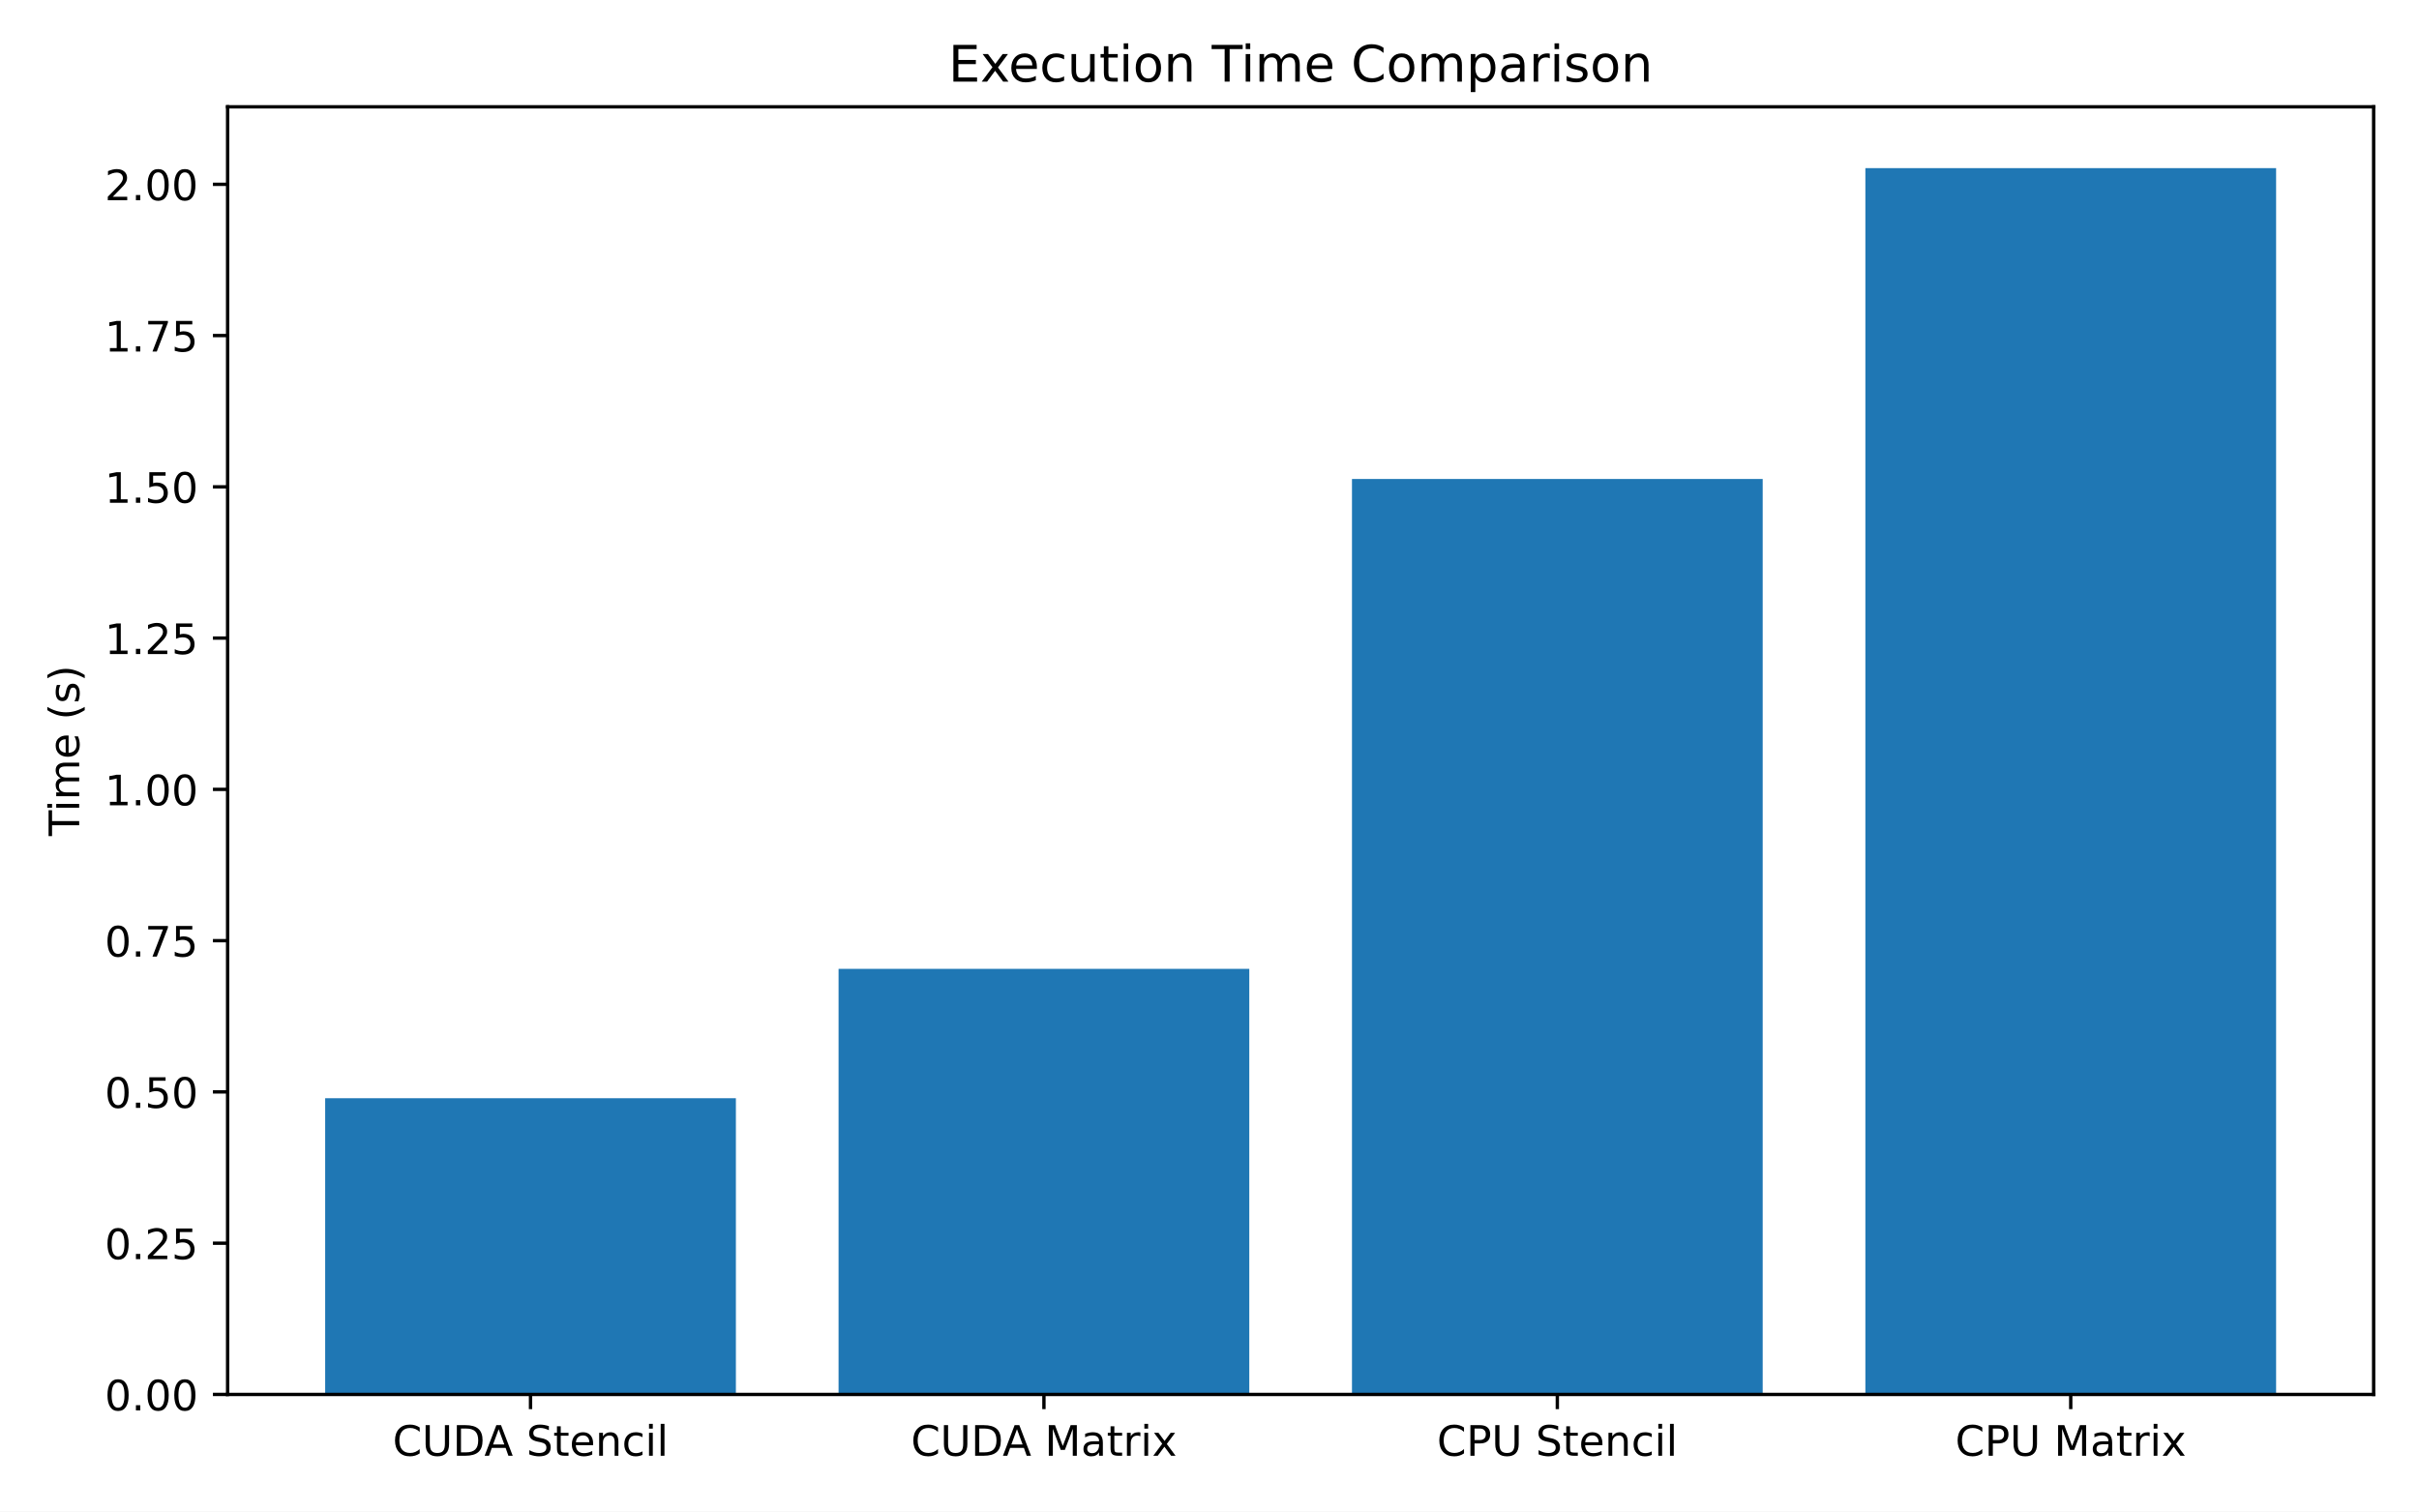
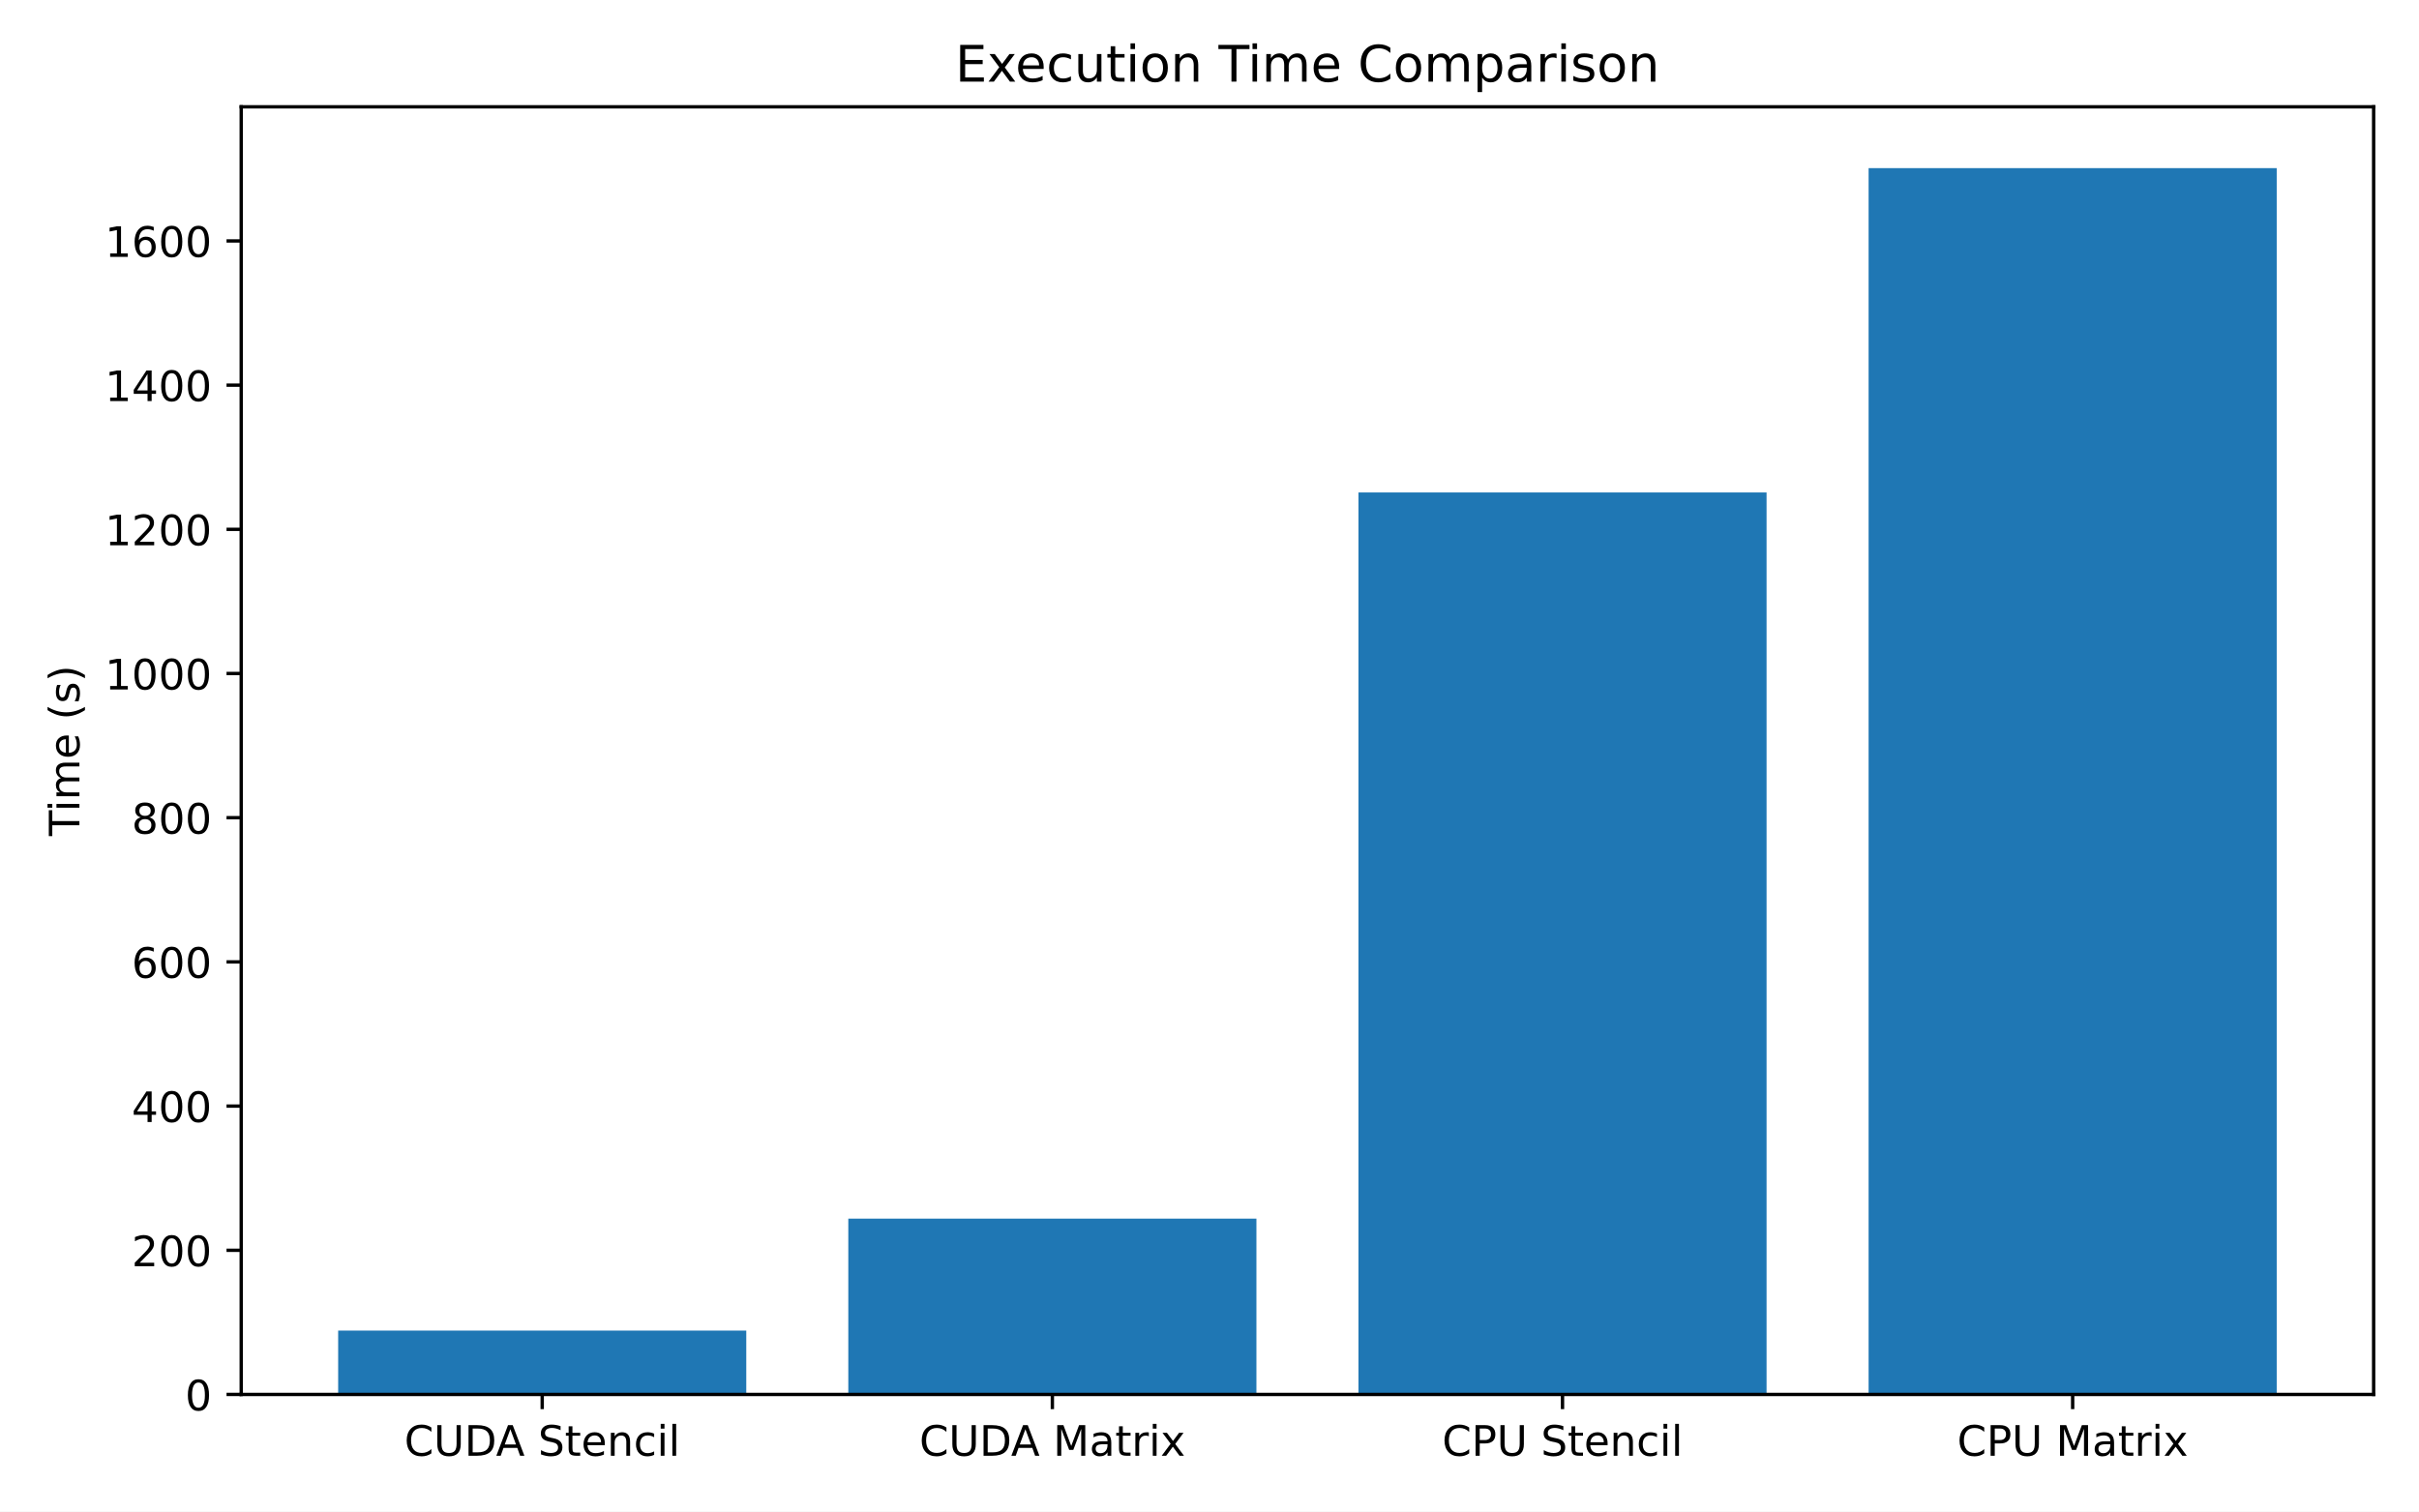
<svg xmlns="http://www.w3.org/2000/svg" xmlns:xlink="http://www.w3.org/1999/xlink" width="576pt" height="360pt" viewBox="0 0 576 360" version="1.1">
  <defs>
    <style type="text/css">*{stroke-linejoin: round; stroke-linecap: butt}</style>
  </defs>
  <g id="figure_1">
    <g id="patch_1">
      <path d="M 0 360  L 576 360  L 576 0  L 0 0  z " style="fill: #ffffff" />
    </g>
    <g id="axes_1">
      <g id="patch_2">
-         <path d="M 54.2 332.12  L 565.2 332.12  L 565.2 25.44  L 54.2 25.44  z " style="fill: #ffffff" />
+         <path d="M 57.44 332.12  L 565.2 332.12  L 565.2 25.44  L 57.44 25.44  z " style="fill: #ffffff" />
      </g>
      <g id="patch_3">
-         <path d="M 77.427 332.12  L 175.226 332.12  L 175.226 261.56  L 77.427 261.56  z " clip-path="url(#p6d04c42b62)" style="fill: #1f77b4" />
+         <path d="M 80.52 332.12  L 177.699 332.12  L 177.699 316.907  L 80.52 316.907  z " clip-path="url(#p3c44d2ce6e)" style="fill: #1f77b4" />
      </g>
      <g id="patch_4">
-         <path d="M 199.676 332.12  L 297.475 332.12  L 297.475 230.758  L 199.676 230.758  z " clip-path="url(#p6d04c42b62)" style="fill: #1f77b4" />
+         <path d="M 201.994 332.12  L 299.173 332.12  L 299.173 290.24  L 201.994 290.24  z " clip-path="url(#p3c44d2ce6e)" style="fill: #1f77b4" />
      </g>
      <g id="patch_5">
-         <path d="M 321.925 332.12  L 419.724 332.12  L 419.724 114.079  L 321.925 114.079  z " clip-path="url(#p6d04c42b62)" style="fill: #1f77b4" />
+         <path d="M 323.467 332.12  L 420.646 332.12  L 420.646 117.295  L 323.467 117.295  z " clip-path="url(#p3c44d2ce6e)" style="fill: #1f77b4" />
      </g>
      <g id="patch_6">
-         <path d="M 444.174 332.12  L 541.973 332.12  L 541.973 40.044  L 444.174 40.044  z " clip-path="url(#p6d04c42b62)" style="fill: #1f77b4" />
+         <path d="M 444.941 332.12  L 542.12 332.12  L 542.12 40.044  L 444.941 40.044  z " clip-path="url(#p3c44d2ce6e)" style="fill: #1f77b4" />
      </g>
      <g id="matplotlib.axis_1">
        <g id="xtick_1">
          <g id="line2d_1">
            <defs>
-               <path id="m17967cb4be" d="M 0 0  L 0 3.5  " style="stroke: #000000; stroke-width: 0.8" />
+               <path id="m74858fd924" d="M 0 0  L 0 3.5  " style="stroke: #000000; stroke-width: 0.8" />
            </defs>
            <g>
-               <use xlink:href="#m17967cb4be" x="126.327" y="332.12" style="stroke: #000000; stroke-width: 0.8" />
+               <use xlink:href="#m74858fd924" x="129.109" y="332.12" style="stroke: #000000; stroke-width: 0.8" />
            </g>
          </g>
          <g id="text_1">
-             <g transform="translate(93.49711 346.7184)scale(0.1 -0.1)">
+             <g transform="translate(96.27979 346.7184)scale(0.1 -0.1)">
              <defs>
                <path id="DejaVuSans-43" d="M 4122 4306  L 4122 3641  Q 3803 3938 3442 4084  Q 3081 4231 2675 4231  Q 1875 4231 1450 3742  Q 1025 3253 1025 2328  Q 1025 1406 1450 917  Q 1875 428 2675 428  Q 3081 428 3442 575  Q 3803 722 4122 1019  L 4122 359  Q 3791 134 3420 21  Q 3050 -91 2638 -91  Q 1578 -91 968 557  Q 359 1206 359 2328  Q 359 3453 968 4101  Q 1578 4750 2638 4750  Q 3056 4750 3426 4639  Q 3797 4528 4122 4306  z " transform="scale(0.015625)" />
                <path id="DejaVuSans-55" d="M 556 4666  L 1191 4666  L 1191 1831  Q 1191 1081 1462 751  Q 1734 422 2344 422  Q 2950 422 3222 751  Q 3494 1081 3494 1831  L 3494 4666  L 4128 4666  L 4128 1753  Q 4128 841 3676 375  Q 3225 -91 2344 -91  Q 1459 -91 1007 375  Q 556 841 556 1753  L 556 4666  z " transform="scale(0.015625)" />
                <path id="DejaVuSans-44" d="M 1259 4147  L 1259 519  L 2022 519  Q 2988 519 3436 956  Q 3884 1394 3884 2338  Q 3884 3275 3436 3711  Q 2988 4147 2022 4147  L 1259 4147  z M 628 4666  L 1925 4666  Q 3281 4666 3915 4102  Q 4550 3538 4550 2338  Q 4550 1131 3912 565  Q 3275 0 1925 0  L 628 0  L 628 4666  z " transform="scale(0.015625)" />
                <path id="DejaVuSans-41" d="M 2188 4044  L 1331 1722  L 3047 1722  L 2188 4044  z M 1831 4666  L 2547 4666  L 4325 0  L 3669 0  L 3244 1197  L 1141 1197  L 716 0  L 50 0  L 1831 4666  z " transform="scale(0.015625)" />
                <path id="DejaVuSans-20" transform="scale(0.015625)" />
                <path id="DejaVuSans-53" d="M 3425 4513  L 3425 3897  Q 3066 4069 2747 4153  Q 2428 4238 2131 4238  Q 1616 4238 1336 4038  Q 1056 3838 1056 3469  Q 1056 3159 1242 3001  Q 1428 2844 1947 2747  L 2328 2669  Q 3034 2534 3370 2195  Q 3706 1856 3706 1288  Q 3706 609 3251 259  Q 2797 -91 1919 -91  Q 1588 -91 1214 -16  Q 841 59 441 206  L 441 856  Q 825 641 1194 531  Q 1563 422 1919 422  Q 2459 422 2753 634  Q 3047 847 3047 1241  Q 3047 1584 2836 1778  Q 2625 1972 2144 2069  L 1759 2144  Q 1053 2284 737 2584  Q 422 2884 422 3419  Q 422 4038 858 4394  Q 1294 4750 2059 4750  Q 2388 4750 2728 4690  Q 3069 4631 3425 4513  z " transform="scale(0.015625)" />
                <path id="DejaVuSans-74" d="M 1172 4494  L 1172 3500  L 2356 3500  L 2356 3053  L 1172 3053  L 1172 1153  Q 1172 725 1289 603  Q 1406 481 1766 481  L 2356 481  L 2356 0  L 1766 0  Q 1100 0 847 248  Q 594 497 594 1153  L 594 3053  L 172 3053  L 172 3500  L 594 3500  L 594 4494  L 1172 4494  z " transform="scale(0.015625)" />
                <path id="DejaVuSans-65" d="M 3597 1894  L 3597 1613  L 953 1613  Q 991 1019 1311 708  Q 1631 397 2203 397  Q 2534 397 2845 478  Q 3156 559 3463 722  L 3463 178  Q 3153 47 2828 -22  Q 2503 -91 2169 -91  Q 1331 -91 842 396  Q 353 884 353 1716  Q 353 2575 817 3079  Q 1281 3584 2069 3584  Q 2775 3584 3186 3129  Q 3597 2675 3597 1894  z M 3022 2063  Q 3016 2534 2758 2815  Q 2500 3097 2075 3097  Q 1594 3097 1305 2825  Q 1016 2553 972 2059  L 3022 2063  z " transform="scale(0.015625)" />
                <path id="DejaVuSans-6e" d="M 3513 2113  L 3513 0  L 2938 0  L 2938 2094  Q 2938 2591 2744 2837  Q 2550 3084 2163 3084  Q 1697 3084 1428 2787  Q 1159 2491 1159 1978  L 1159 0  L 581 0  L 581 3500  L 1159 3500  L 1159 2956  Q 1366 3272 1645 3428  Q 1925 3584 2291 3584  Q 2894 3584 3203 3211  Q 3513 2838 3513 2113  z " transform="scale(0.015625)" />
                <path id="DejaVuSans-63" d="M 3122 3366  L 3122 2828  Q 2878 2963 2633 3030  Q 2388 3097 2138 3097  Q 1578 3097 1268 2742  Q 959 2388 959 1747  Q 959 1106 1268 751  Q 1578 397 2138 397  Q 2388 397 2633 464  Q 2878 531 3122 666  L 3122 134  Q 2881 22 2623 -34  Q 2366 -91 2075 -91  Q 1284 -91 818 406  Q 353 903 353 1747  Q 353 2603 823 3093  Q 1294 3584 2113 3584  Q 2378 3584 2631 3529  Q 2884 3475 3122 3366  z " transform="scale(0.015625)" />
                <path id="DejaVuSans-69" d="M 603 3500  L 1178 3500  L 1178 0  L 603 0  L 603 3500  z M 603 4863  L 1178 4863  L 1178 4134  L 603 4134  L 603 4863  z " transform="scale(0.015625)" />
                <path id="DejaVuSans-6c" d="M 603 4863  L 1178 4863  L 1178 0  L 603 0  L 603 4863  z " transform="scale(0.015625)" />
              </defs>
              <use xlink:href="#DejaVuSans-43" />
              <use xlink:href="#DejaVuSans-55" x="69.824" />
              <use xlink:href="#DejaVuSans-44" x="143.018" />
              <use xlink:href="#DejaVuSans-41" x="218.27" />
              <use xlink:href="#DejaVuSans-20" x="286.678" />
              <use xlink:href="#DejaVuSans-53" x="318.465" />
              <use xlink:href="#DejaVuSans-74" x="381.941" />
              <use xlink:href="#DejaVuSans-65" x="421.15" />
              <use xlink:href="#DejaVuSans-6e" x="482.674" />
              <use xlink:href="#DejaVuSans-63" x="546.053" />
              <use xlink:href="#DejaVuSans-69" x="601.033" />
              <use xlink:href="#DejaVuSans-6c" x="628.816" />
            </g>
          </g>
        </g>
        <g id="xtick_2">
          <g id="line2d_2">
            <g>
-               <use xlink:href="#m17967cb4be" x="248.576" y="332.12" style="stroke: #000000; stroke-width: 0.8" />
+               <use xlink:href="#m74858fd924" x="250.583" y="332.12" style="stroke: #000000; stroke-width: 0.8" />
            </g>
          </g>
          <g id="text_2">
-             <g transform="translate(216.9108 346.7184)scale(0.1 -0.1)">
+             <g transform="translate(218.9183 346.7184)scale(0.1 -0.1)">
              <defs>
                <path id="DejaVuSans-4d" d="M 628 4666  L 1569 4666  L 2759 1491  L 3956 4666  L 4897 4666  L 4897 0  L 4281 0  L 4281 4097  L 3078 897  L 2444 897  L 1241 4097  L 1241 0  L 628 0  L 628 4666  z " transform="scale(0.015625)" />
                <path id="DejaVuSans-61" d="M 2194 1759  Q 1497 1759 1228 1600  Q 959 1441 959 1056  Q 959 750 1161 570  Q 1363 391 1709 391  Q 2188 391 2477 730  Q 2766 1069 2766 1631  L 2766 1759  L 2194 1759  z M 3341 1997  L 3341 0  L 2766 0  L 2766 531  Q 2569 213 2275 61  Q 1981 -91 1556 -91  Q 1019 -91 701 211  Q 384 513 384 1019  Q 384 1609 779 1909  Q 1175 2209 1959 2209  L 2766 2209  L 2766 2266  Q 2766 2663 2505 2880  Q 2244 3097 1772 3097  Q 1472 3097 1187 3025  Q 903 2953 641 2809  L 641 3341  Q 956 3463 1253 3523  Q 1550 3584 1831 3584  Q 2591 3584 2966 3190  Q 3341 2797 3341 1997  z " transform="scale(0.015625)" />
                <path id="DejaVuSans-72" d="M 2631 2963  Q 2534 3019 2420 3045  Q 2306 3072 2169 3072  Q 1681 3072 1420 2755  Q 1159 2438 1159 1844  L 1159 0  L 581 0  L 581 3500  L 1159 3500  L 1159 2956  Q 1341 3275 1631 3429  Q 1922 3584 2338 3584  Q 2397 3584 2469 3576  Q 2541 3569 2628 3553  L 2631 2963  z " transform="scale(0.015625)" />
                <path id="DejaVuSans-78" d="M 3513 3500  L 2247 1797  L 3578 0  L 2900 0  L 1881 1375  L 863 0  L 184 0  L 1544 1831  L 300 3500  L 978 3500  L 1906 2253  L 2834 3500  L 3513 3500  z " transform="scale(0.015625)" />
              </defs>
              <use xlink:href="#DejaVuSans-43" />
              <use xlink:href="#DejaVuSans-55" x="69.824" />
              <use xlink:href="#DejaVuSans-44" x="143.018" />
              <use xlink:href="#DejaVuSans-41" x="218.27" />
              <use xlink:href="#DejaVuSans-20" x="286.678" />
              <use xlink:href="#DejaVuSans-4d" x="318.465" />
              <use xlink:href="#DejaVuSans-61" x="404.744" />
              <use xlink:href="#DejaVuSans-74" x="466.023" />
              <use xlink:href="#DejaVuSans-72" x="505.232" />
              <use xlink:href="#DejaVuSans-69" x="546.346" />
              <use xlink:href="#DejaVuSans-78" x="574.129" />
            </g>
          </g>
        </g>
        <g id="xtick_3">
          <g id="line2d_3">
            <g>
-               <use xlink:href="#m17967cb4be" x="370.824" y="332.12" style="stroke: #000000; stroke-width: 0.8" />
+               <use xlink:href="#m74858fd924" x="372.057" y="332.12" style="stroke: #000000; stroke-width: 0.8" />
            </g>
          </g>
          <g id="text_3">
-             <g transform="translate(342.1627 346.7184)scale(0.1 -0.1)">
+             <g transform="translate(343.3951 346.7184)scale(0.1 -0.1)">
              <defs>
                <path id="DejaVuSans-50" d="M 1259 4147  L 1259 2394  L 2053 2394  Q 2494 2394 2734 2622  Q 2975 2850 2975 3272  Q 2975 3691 2734 3919  Q 2494 4147 2053 4147  L 1259 4147  z M 628 4666  L 2053 4666  Q 2838 4666 3239 4311  Q 3641 3956 3641 3272  Q 3641 2581 3239 2228  Q 2838 1875 2053 1875  L 1259 1875  L 1259 0  L 628 0  L 628 4666  z " transform="scale(0.015625)" />
              </defs>
              <use xlink:href="#DejaVuSans-43" />
              <use xlink:href="#DejaVuSans-50" x="69.824" />
              <use xlink:href="#DejaVuSans-55" x="130.127" />
              <use xlink:href="#DejaVuSans-20" x="203.32" />
              <use xlink:href="#DejaVuSans-53" x="235.107" />
              <use xlink:href="#DejaVuSans-74" x="298.584" />
              <use xlink:href="#DejaVuSans-65" x="337.793" />
              <use xlink:href="#DejaVuSans-6e" x="399.316" />
              <use xlink:href="#DejaVuSans-63" x="462.695" />
              <use xlink:href="#DejaVuSans-69" x="517.676" />
              <use xlink:href="#DejaVuSans-6c" x="545.459" />
            </g>
          </g>
        </g>
        <g id="xtick_4">
          <g id="line2d_4">
            <g>
-               <use xlink:href="#m17967cb4be" x="493.073" y="332.12" style="stroke: #000000; stroke-width: 0.8" />
+               <use xlink:href="#m74858fd924" x="493.531" y="332.12" style="stroke: #000000; stroke-width: 0.8" />
            </g>
          </g>
          <g id="text_4">
-             <g transform="translate(465.5763 346.7184)scale(0.1 -0.1)">
+             <g transform="translate(466.0337 346.7184)scale(0.1 -0.1)">
              <use xlink:href="#DejaVuSans-43" />
              <use xlink:href="#DejaVuSans-50" x="69.824" />
              <use xlink:href="#DejaVuSans-55" x="130.127" />
              <use xlink:href="#DejaVuSans-20" x="203.32" />
              <use xlink:href="#DejaVuSans-4d" x="235.107" />
              <use xlink:href="#DejaVuSans-61" x="321.387" />
              <use xlink:href="#DejaVuSans-74" x="382.666" />
              <use xlink:href="#DejaVuSans-72" x="421.875" />
              <use xlink:href="#DejaVuSans-69" x="462.988" />
              <use xlink:href="#DejaVuSans-78" x="490.771" />
            </g>
          </g>
        </g>
      </g>
      <g id="matplotlib.axis_2">
        <g id="ytick_1">
          <g id="line2d_5">
            <defs>
-               <path id="mdc6574ee05" d="M 0 0  L -3.5 0  " style="stroke: #000000; stroke-width: 0.8" />
+               <path id="m9ab8217311" d="M 0 0  L -3.5 0  " style="stroke: #000000; stroke-width: 0.8" />
            </defs>
            <g>
-               <use xlink:href="#mdc6574ee05" x="54.2" y="332.12" style="stroke: #000000; stroke-width: 0.8" />
+               <use xlink:href="#m9ab8217311" x="57.44" y="332.12" style="stroke: #000000; stroke-width: 0.8" />
            </g>
          </g>
          <g id="text_5">
-             <g transform="translate(24.93437 335.9192)scale(0.1 -0.1)">
+             <g transform="translate(44.0775 335.9192)scale(0.1 -0.1)">
              <defs>
                <path id="DejaVuSans-30" d="M 2034 4250  Q 1547 4250 1301 3770  Q 1056 3291 1056 2328  Q 1056 1369 1301 889  Q 1547 409 2034 409  Q 2525 409 2770 889  Q 3016 1369 3016 2328  Q 3016 3291 2770 3770  Q 2525 4250 2034 4250  z M 2034 4750  Q 2819 4750 3233 4129  Q 3647 3509 3647 2328  Q 3647 1150 3233 529  Q 2819 -91 2034 -91  Q 1250 -91 836 529  Q 422 1150 422 2328  Q 422 3509 836 4129  Q 1250 4750 2034 4750  z " transform="scale(0.015625)" />
-                 <path id="DejaVuSans-2e" d="M 684 794  L 1344 794  L 1344 0  L 684 0  L 684 794  z " transform="scale(0.015625)" />
              </defs>
              <use xlink:href="#DejaVuSans-30" />
-               <use xlink:href="#DejaVuSans-2e" x="63.623" />
-               <use xlink:href="#DejaVuSans-30" x="95.41" />
-               <use xlink:href="#DejaVuSans-30" x="159.033" />
            </g>
          </g>
        </g>
        <g id="ytick_2">
          <g id="line2d_6">
            <g>
-               <use xlink:href="#mdc6574ee05" x="54.2" y="296.092" style="stroke: #000000; stroke-width: 0.8" />
+               <use xlink:href="#m9ab8217311" x="57.44" y="297.778" style="stroke: #000000; stroke-width: 0.8" />
            </g>
          </g>
          <g id="text_6">
-             <g transform="translate(24.93437 299.8909)scale(0.1 -0.1)">
+             <g transform="translate(31.3525 301.5775)scale(0.1 -0.1)">
              <defs>
                <path id="DejaVuSans-32" d="M 1228 531  L 3431 531  L 3431 0  L 469 0  L 469 531  Q 828 903 1448 1529  Q 2069 2156 2228 2338  Q 2531 2678 2651 2914  Q 2772 3150 2772 3378  Q 2772 3750 2511 3984  Q 2250 4219 1831 4219  Q 1534 4219 1204 4116  Q 875 4013 500 3803  L 500 4441  Q 881 4594 1212 4672  Q 1544 4750 1819 4750  Q 2544 4750 2975 4387  Q 3406 4025 3406 3419  Q 3406 3131 3298 2873  Q 3191 2616 2906 2266  Q 2828 2175 2409 1742  Q 1991 1309 1228 531  z " transform="scale(0.015625)" />
-                 <path id="DejaVuSans-35" d="M 691 4666  L 3169 4666  L 3169 4134  L 1269 4134  L 1269 2991  Q 1406 3038 1543 3061  Q 1681 3084 1819 3084  Q 2600 3084 3056 2656  Q 3513 2228 3513 1497  Q 3513 744 3044 326  Q 2575 -91 1722 -91  Q 1428 -91 1123 -41  Q 819 9 494 109  L 494 744  Q 775 591 1075 516  Q 1375 441 1709 441  Q 2250 441 2565 725  Q 2881 1009 2881 1497  Q 2881 1984 2565 2268  Q 2250 2553 1709 2553  Q 1456 2553 1204 2497  Q 953 2441 691 2322  L 691 4666  z " transform="scale(0.015625)" />
-               </defs>
-               <use xlink:href="#DejaVuSans-30" />
-               <use xlink:href="#DejaVuSans-2e" x="63.623" />
-               <use xlink:href="#DejaVuSans-32" x="95.41" />
-               <use xlink:href="#DejaVuSans-35" x="159.033" />
+               </defs>
+               <use xlink:href="#DejaVuSans-32" />
+               <use xlink:href="#DejaVuSans-30" x="63.623" />
+               <use xlink:href="#DejaVuSans-30" x="127.246" />
            </g>
          </g>
        </g>
        <g id="ytick_3">
          <g id="line2d_7">
            <g>
-               <use xlink:href="#mdc6574ee05" x="54.2" y="260.063" style="stroke: #000000; stroke-width: 0.8" />
+               <use xlink:href="#m9ab8217311" x="57.44" y="263.437" style="stroke: #000000; stroke-width: 0.8" />
            </g>
          </g>
          <g id="text_7">
-             <g transform="translate(24.93437 263.8625)scale(0.1 -0.1)">
-               <use xlink:href="#DejaVuSans-30" />
-               <use xlink:href="#DejaVuSans-2e" x="63.623" />
-               <use xlink:href="#DejaVuSans-35" x="95.41" />
-               <use xlink:href="#DejaVuSans-30" x="159.033" />
+             <g transform="translate(31.3525 267.2358)scale(0.1 -0.1)">
+               <defs>
+                 <path id="DejaVuSans-34" d="M 2419 4116  L 825 1625  L 2419 1625  L 2419 4116  z M 2253 4666  L 3047 4666  L 3047 1625  L 3713 1625  L 3713 1100  L 3047 1100  L 3047 0  L 2419 0  L 2419 1100  L 313 1100  L 313 1709  L 2253 4666  z " transform="scale(0.015625)" />
+               </defs>
+               <use xlink:href="#DejaVuSans-34" />
+               <use xlink:href="#DejaVuSans-30" x="63.623" />
+               <use xlink:href="#DejaVuSans-30" x="127.246" />
            </g>
          </g>
        </g>
        <g id="ytick_4">
          <g id="line2d_8">
            <g>
-               <use xlink:href="#mdc6574ee05" x="54.2" y="224.035" style="stroke: #000000; stroke-width: 0.8" />
+               <use xlink:href="#m9ab8217311" x="57.44" y="229.095" style="stroke: #000000; stroke-width: 0.8" />
            </g>
          </g>
          <g id="text_8">
-             <g transform="translate(24.93437 227.8341)scale(0.1 -0.1)">
-               <defs>
-                 <path id="DejaVuSans-37" d="M 525 4666  L 3525 4666  L 3525 4397  L 1831 0  L 1172 0  L 2766 4134  L 525 4134  L 525 4666  z " transform="scale(0.015625)" />
-               </defs>
-               <use xlink:href="#DejaVuSans-30" />
-               <use xlink:href="#DejaVuSans-2e" x="63.623" />
-               <use xlink:href="#DejaVuSans-37" x="95.41" />
-               <use xlink:href="#DejaVuSans-35" x="159.033" />
+             <g transform="translate(31.3525 232.8941)scale(0.1 -0.1)">
+               <defs>
+                 <path id="DejaVuSans-36" d="M 2113 2584  Q 1688 2584 1439 2293  Q 1191 2003 1191 1497  Q 1191 994 1439 701  Q 1688 409 2113 409  Q 2538 409 2786 701  Q 3034 994 3034 1497  Q 3034 2003 2786 2293  Q 2538 2584 2113 2584  z M 3366 4563  L 3366 3988  Q 3128 4100 2886 4159  Q 2644 4219 2406 4219  Q 1781 4219 1451 3797  Q 1122 3375 1075 2522  Q 1259 2794 1537 2939  Q 1816 3084 2150 3084  Q 2853 3084 3261 2657  Q 3669 2231 3669 1497  Q 3669 778 3244 343  Q 2819 -91 2113 -91  Q 1303 -91 875 529  Q 447 1150 447 2328  Q 447 3434 972 4092  Q 1497 4750 2381 4750  Q 2619 4750 2861 4703  Q 3103 4656 3366 4563  z " transform="scale(0.015625)" />
+               </defs>
+               <use xlink:href="#DejaVuSans-36" />
+               <use xlink:href="#DejaVuSans-30" x="63.623" />
+               <use xlink:href="#DejaVuSans-30" x="127.246" />
            </g>
          </g>
        </g>
        <g id="ytick_5">
          <g id="line2d_9">
            <g>
-               <use xlink:href="#mdc6574ee05" x="54.2" y="188.007" style="stroke: #000000; stroke-width: 0.8" />
+               <use xlink:href="#m9ab8217311" x="57.44" y="194.753" style="stroke: #000000; stroke-width: 0.8" />
            </g>
          </g>
          <g id="text_9">
-             <g transform="translate(24.93437 191.8058)scale(0.1 -0.1)">
-               <defs>
-                 <path id="DejaVuSans-31" d="M 794 531  L 1825 531  L 1825 4091  L 703 3866  L 703 4441  L 1819 4666  L 2450 4666  L 2450 531  L 3481 531  L 3481 0  L 794 0  L 794 531  z " transform="scale(0.015625)" />
-               </defs>
-               <use xlink:href="#DejaVuSans-31" />
-               <use xlink:href="#DejaVuSans-2e" x="63.623" />
-               <use xlink:href="#DejaVuSans-30" x="95.41" />
-               <use xlink:href="#DejaVuSans-30" x="159.033" />
+             <g transform="translate(31.3525 198.5524)scale(0.1 -0.1)">
+               <defs>
+                 <path id="DejaVuSans-38" d="M 2034 2216  Q 1584 2216 1326 1975  Q 1069 1734 1069 1313  Q 1069 891 1326 650  Q 1584 409 2034 409  Q 2484 409 2743 651  Q 3003 894 3003 1313  Q 3003 1734 2745 1975  Q 2488 2216 2034 2216  z M 1403 2484  Q 997 2584 770 2862  Q 544 3141 544 3541  Q 544 4100 942 4425  Q 1341 4750 2034 4750  Q 2731 4750 3128 4425  Q 3525 4100 3525 3541  Q 3525 3141 3298 2862  Q 3072 2584 2669 2484  Q 3125 2378 3379 2068  Q 3634 1759 3634 1313  Q 3634 634 3220 271  Q 2806 -91 2034 -91  Q 1263 -91 848 271  Q 434 634 434 1313  Q 434 1759 690 2068  Q 947 2378 1403 2484  z M 1172 3481  Q 1172 3119 1398 2916  Q 1625 2713 2034 2713  Q 2441 2713 2670 2916  Q 2900 3119 2900 3481  Q 2900 3844 2670 4047  Q 2441 4250 2034 4250  Q 1625 4250 1398 4047  Q 1172 3844 1172 3481  z " transform="scale(0.015625)" />
+               </defs>
+               <use xlink:href="#DejaVuSans-38" />
+               <use xlink:href="#DejaVuSans-30" x="63.623" />
+               <use xlink:href="#DejaVuSans-30" x="127.246" />
            </g>
          </g>
        </g>
        <g id="ytick_6">
          <g id="line2d_10">
            <g>
-               <use xlink:href="#mdc6574ee05" x="54.2" y="151.978" style="stroke: #000000; stroke-width: 0.8" />
+               <use xlink:href="#m9ab8217311" x="57.44" y="160.411" style="stroke: #000000; stroke-width: 0.8" />
            </g>
          </g>
          <g id="text_10">
-             <g transform="translate(24.93437 155.7774)scale(0.1 -0.1)">
+             <g transform="translate(24.99 164.2107)scale(0.1 -0.1)">
+               <defs>
+                 <path id="DejaVuSans-31" d="M 794 531  L 1825 531  L 1825 4091  L 703 3866  L 703 4441  L 1819 4666  L 2450 4666  L 2450 531  L 3481 531  L 3481 0  L 794 0  L 794 531  z " transform="scale(0.015625)" />
+               </defs>
              <use xlink:href="#DejaVuSans-31" />
-               <use xlink:href="#DejaVuSans-2e" x="63.623" />
-               <use xlink:href="#DejaVuSans-32" x="95.41" />
-               <use xlink:href="#DejaVuSans-35" x="159.033" />
+               <use xlink:href="#DejaVuSans-30" x="63.623" />
+               <use xlink:href="#DejaVuSans-30" x="127.246" />
+               <use xlink:href="#DejaVuSans-30" x="190.869" />
            </g>
          </g>
        </g>
        <g id="ytick_7">
          <g id="line2d_11">
            <g>
-               <use xlink:href="#mdc6574ee05" x="54.2" y="115.95" style="stroke: #000000; stroke-width: 0.8" />
+               <use xlink:href="#m9ab8217311" x="57.44" y="126.07" style="stroke: #000000; stroke-width: 0.8" />
            </g>
          </g>
          <g id="text_11">
-             <g transform="translate(24.93437 119.749)scale(0.1 -0.1)">
+             <g transform="translate(24.99 129.869)scale(0.1 -0.1)">
              <use xlink:href="#DejaVuSans-31" />
-               <use xlink:href="#DejaVuSans-2e" x="63.623" />
-               <use xlink:href="#DejaVuSans-35" x="95.41" />
-               <use xlink:href="#DejaVuSans-30" x="159.033" />
+               <use xlink:href="#DejaVuSans-32" x="63.623" />
+               <use xlink:href="#DejaVuSans-30" x="127.246" />
+               <use xlink:href="#DejaVuSans-30" x="190.869" />
            </g>
          </g>
        </g>
        <g id="ytick_8">
          <g id="line2d_12">
            <g>
-               <use xlink:href="#mdc6574ee05" x="54.2" y="79.921" style="stroke: #000000; stroke-width: 0.8" />
+               <use xlink:href="#m9ab8217311" x="57.44" y="91.728" style="stroke: #000000; stroke-width: 0.8" />
            </g>
          </g>
          <g id="text_12">
-             <g transform="translate(24.93437 83.72067)scale(0.1 -0.1)">
+             <g transform="translate(24.99 95.52729)scale(0.1 -0.1)">
              <use xlink:href="#DejaVuSans-31" />
-               <use xlink:href="#DejaVuSans-2e" x="63.623" />
-               <use xlink:href="#DejaVuSans-37" x="95.41" />
-               <use xlink:href="#DejaVuSans-35" x="159.033" />
+               <use xlink:href="#DejaVuSans-34" x="63.623" />
+               <use xlink:href="#DejaVuSans-30" x="127.246" />
+               <use xlink:href="#DejaVuSans-30" x="190.869" />
            </g>
          </g>
        </g>
        <g id="ytick_9">
          <g id="line2d_13">
            <g>
-               <use xlink:href="#mdc6574ee05" x="54.2" y="43.893" style="stroke: #000000; stroke-width: 0.8" />
+               <use xlink:href="#m9ab8217311" x="57.44" y="57.386" style="stroke: #000000; stroke-width: 0.8" />
            </g>
          </g>
          <g id="text_13">
-             <g transform="translate(24.93437 47.6923)scale(0.1 -0.1)">
-               <use xlink:href="#DejaVuSans-32" />
-               <use xlink:href="#DejaVuSans-2e" x="63.623" />
-               <use xlink:href="#DejaVuSans-30" x="95.41" />
-               <use xlink:href="#DejaVuSans-30" x="159.033" />
+             <g transform="translate(24.99 61.18559)scale(0.1 -0.1)">
+               <use xlink:href="#DejaVuSans-31" />
+               <use xlink:href="#DejaVuSans-36" x="63.623" />
+               <use xlink:href="#DejaVuSans-30" x="127.246" />
+               <use xlink:href="#DejaVuSans-30" x="190.869" />
            </g>
          </g>
        </g>
        <g id="text_14">
-           <g transform="translate(18.85469 199.1089)rotate(-90)scale(0.1 -0.1)">
+           <g transform="translate(18.91031 199.1089)rotate(-90)scale(0.1 -0.1)">
            <defs>
              <path id="DejaVuSans-54" d="M -19 4666  L 3928 4666  L 3928 4134  L 2272 4134  L 2272 0  L 1638 0  L 1638 4134  L -19 4134  L -19 4666  z " transform="scale(0.015625)" />
              <path id="DejaVuSans-6d" d="M 3328 2828  Q 3544 3216 3844 3400  Q 4144 3584 4550 3584  Q 5097 3584 5394 3201  Q 5691 2819 5691 2113  L 5691 0  L 5113 0  L 5113 2094  Q 5113 2597 4934 2840  Q 4756 3084 4391 3084  Q 3944 3084 3684 2787  Q 3425 2491 3425 1978  L 3425 0  L 2847 0  L 2847 2094  Q 2847 2600 2669 2842  Q 2491 3084 2119 3084  Q 1678 3084 1418 2786  Q 1159 2488 1159 1978  L 1159 0  L 581 0  L 581 3500  L 1159 3500  L 1159 2956  Q 1356 3278 1631 3431  Q 1906 3584 2284 3584  Q 2666 3584 2933 3390  Q 3200 3197 3328 2828  z " transform="scale(0.015625)" />
              <path id="DejaVuSans-28" d="M 1984 4856  Q 1566 4138 1362 3434  Q 1159 2731 1159 2009  Q 1159 1288 1364 580  Q 1569 -128 1984 -844  L 1484 -844  Q 1016 -109 783 600  Q 550 1309 550 2009  Q 550 2706 781 3412  Q 1013 4119 1484 4856  L 1984 4856  z " transform="scale(0.015625)" />
              <path id="DejaVuSans-73" d="M 2834 3397  L 2834 2853  Q 2591 2978 2328 3040  Q 2066 3103 1784 3103  Q 1356 3103 1142 2972  Q 928 2841 928 2578  Q 928 2378 1081 2264  Q 1234 2150 1697 2047  L 1894 2003  Q 2506 1872 2764 1633  Q 3022 1394 3022 966  Q 3022 478 2636 193  Q 2250 -91 1575 -91  Q 1294 -91 989 -36  Q 684 19 347 128  L 347 722  Q 666 556 975 473  Q 1284 391 1588 391  Q 1994 391 2212 530  Q 2431 669 2431 922  Q 2431 1156 2273 1281  Q 2116 1406 1581 1522  L 1381 1569  Q 847 1681 609 1914  Q 372 2147 372 2553  Q 372 3047 722 3315  Q 1072 3584 1716 3584  Q 2034 3584 2315 3537  Q 2597 3491 2834 3397  z " transform="scale(0.015625)" />
              <path id="DejaVuSans-29" d="M 513 4856  L 1013 4856  Q 1481 4119 1714 3412  Q 1947 2706 1947 2009  Q 1947 1309 1714 600  Q 1481 -109 1013 -844  L 513 -844  Q 928 -128 1133 580  Q 1338 1288 1338 2009  Q 1338 2731 1133 3434  Q 928 4138 513 4856  z " transform="scale(0.015625)" />
            </defs>
            <use xlink:href="#DejaVuSans-54" />
            <use xlink:href="#DejaVuSans-69" x="57.959" />
            <use xlink:href="#DejaVuSans-6d" x="85.742" />
            <use xlink:href="#DejaVuSans-65" x="183.154" />
            <use xlink:href="#DejaVuSans-20" x="244.678" />
            <use xlink:href="#DejaVuSans-28" x="276.465" />
            <use xlink:href="#DejaVuSans-73" x="315.479" />
            <use xlink:href="#DejaVuSans-29" x="367.578" />
          </g>
        </g>
      </g>
      <g id="patch_7">
-         <path d="M 54.2 332.12  L 54.2 25.44  " style="fill: none; stroke: #000000; stroke-width: 0.8; stroke-linejoin: miter; stroke-linecap: square" />
+         <path d="M 57.44 332.12  L 57.44 25.44  " style="fill: none; stroke: #000000; stroke-width: 0.8; stroke-linejoin: miter; stroke-linecap: square" />
      </g>
      <g id="patch_8">
        <path d="M 565.2 332.12  L 565.2 25.44  " style="fill: none; stroke: #000000; stroke-width: 0.8; stroke-linejoin: miter; stroke-linecap: square" />
      </g>
      <g id="patch_9">
-         <path d="M 54.2 332.12  L 565.2 332.12  " style="fill: none; stroke: #000000; stroke-width: 0.8; stroke-linejoin: miter; stroke-linecap: square" />
+         <path d="M 57.44 332.12  L 565.2 332.12  " style="fill: none; stroke: #000000; stroke-width: 0.8; stroke-linejoin: miter; stroke-linecap: square" />
      </g>
      <g id="patch_10">
-         <path d="M 54.2 25.44  L 565.2 25.44  " style="fill: none; stroke: #000000; stroke-width: 0.8; stroke-linejoin: miter; stroke-linecap: square" />
+         <path d="M 57.44 25.44  L 565.2 25.44  " style="fill: none; stroke: #000000; stroke-width: 0.8; stroke-linejoin: miter; stroke-linecap: square" />
      </g>
      <g id="text_15">
-         <g transform="translate(225.8406 19.44)scale(0.12 -0.12)">
+         <g transform="translate(227.4606 19.44)scale(0.12 -0.12)">
          <defs>
            <path id="DejaVuSans-45" d="M 628 4666  L 3578 4666  L 3578 4134  L 1259 4134  L 1259 2753  L 3481 2753  L 3481 2222  L 1259 2222  L 1259 531  L 3634 531  L 3634 0  L 628 0  L 628 4666  z " transform="scale(0.015625)" />
            <path id="DejaVuSans-75" d="M 544 1381  L 544 3500  L 1119 3500  L 1119 1403  Q 1119 906 1312 657  Q 1506 409 1894 409  Q 2359 409 2629 706  Q 2900 1003 2900 1516  L 2900 3500  L 3475 3500  L 3475 0  L 2900 0  L 2900 538  Q 2691 219 2414 64  Q 2138 -91 1772 -91  Q 1169 -91 856 284  Q 544 659 544 1381  z M 1991 3584  L 1991 3584  z " transform="scale(0.015625)" />
            <path id="DejaVuSans-6f" d="M 1959 3097  Q 1497 3097 1228 2736  Q 959 2375 959 1747  Q 959 1119 1226 758  Q 1494 397 1959 397  Q 2419 397 2687 759  Q 2956 1122 2956 1747  Q 2956 2369 2687 2733  Q 2419 3097 1959 3097  z M 1959 3584  Q 2709 3584 3137 3096  Q 3566 2609 3566 1747  Q 3566 888 3137 398  Q 2709 -91 1959 -91  Q 1206 -91 779 398  Q 353 888 353 1747  Q 353 2609 779 3096  Q 1206 3584 1959 3584  z " transform="scale(0.015625)" />
            <path id="DejaVuSans-70" d="M 1159 525  L 1159 -1331  L 581 -1331  L 581 3500  L 1159 3500  L 1159 2969  Q 1341 3281 1617 3432  Q 1894 3584 2278 3584  Q 2916 3584 3314 3078  Q 3713 2572 3713 1747  Q 3713 922 3314 415  Q 2916 -91 2278 -91  Q 1894 -91 1617 61  Q 1341 213 1159 525  z M 3116 1747  Q 3116 2381 2855 2742  Q 2594 3103 2138 3103  Q 1681 3103 1420 2742  Q 1159 2381 1159 1747  Q 1159 1113 1420 752  Q 1681 391 2138 391  Q 2594 391 2855 752  Q 3116 1113 3116 1747  z " transform="scale(0.015625)" />
          </defs>
          <use xlink:href="#DejaVuSans-45" />
          <use xlink:href="#DejaVuSans-78" x="63.184" />
          <use xlink:href="#DejaVuSans-65" x="119.238" />
          <use xlink:href="#DejaVuSans-63" x="180.762" />
          <use xlink:href="#DejaVuSans-75" x="235.742" />
          <use xlink:href="#DejaVuSans-74" x="299.121" />
          <use xlink:href="#DejaVuSans-69" x="338.33" />
          <use xlink:href="#DejaVuSans-6f" x="366.113" />
          <use xlink:href="#DejaVuSans-6e" x="427.295" />
          <use xlink:href="#DejaVuSans-20" x="490.674" />
          <use xlink:href="#DejaVuSans-54" x="522.461" />
          <use xlink:href="#DejaVuSans-69" x="580.42" />
          <use xlink:href="#DejaVuSans-6d" x="608.203" />
          <use xlink:href="#DejaVuSans-65" x="705.615" />
          <use xlink:href="#DejaVuSans-20" x="767.139" />
          <use xlink:href="#DejaVuSans-43" x="798.926" />
          <use xlink:href="#DejaVuSans-6f" x="868.75" />
          <use xlink:href="#DejaVuSans-6d" x="929.932" />
          <use xlink:href="#DejaVuSans-70" x="1027.344" />
          <use xlink:href="#DejaVuSans-61" x="1090.82" />
          <use xlink:href="#DejaVuSans-72" x="1152.1" />
          <use xlink:href="#DejaVuSans-69" x="1193.213" />
          <use xlink:href="#DejaVuSans-73" x="1220.996" />
          <use xlink:href="#DejaVuSans-6f" x="1273.096" />
          <use xlink:href="#DejaVuSans-6e" x="1334.277" />
        </g>
      </g>
    </g>
  </g>
  <defs>
-     <clipPath id="p6d04c42b62">
-       <rect x="54.2" y="25.44" width="511" height="306.68" />
+     <clipPath id="p3c44d2ce6e">
+       <rect x="57.44" y="25.44" width="507.76" height="306.68" />
    </clipPath>
  </defs>
</svg>
